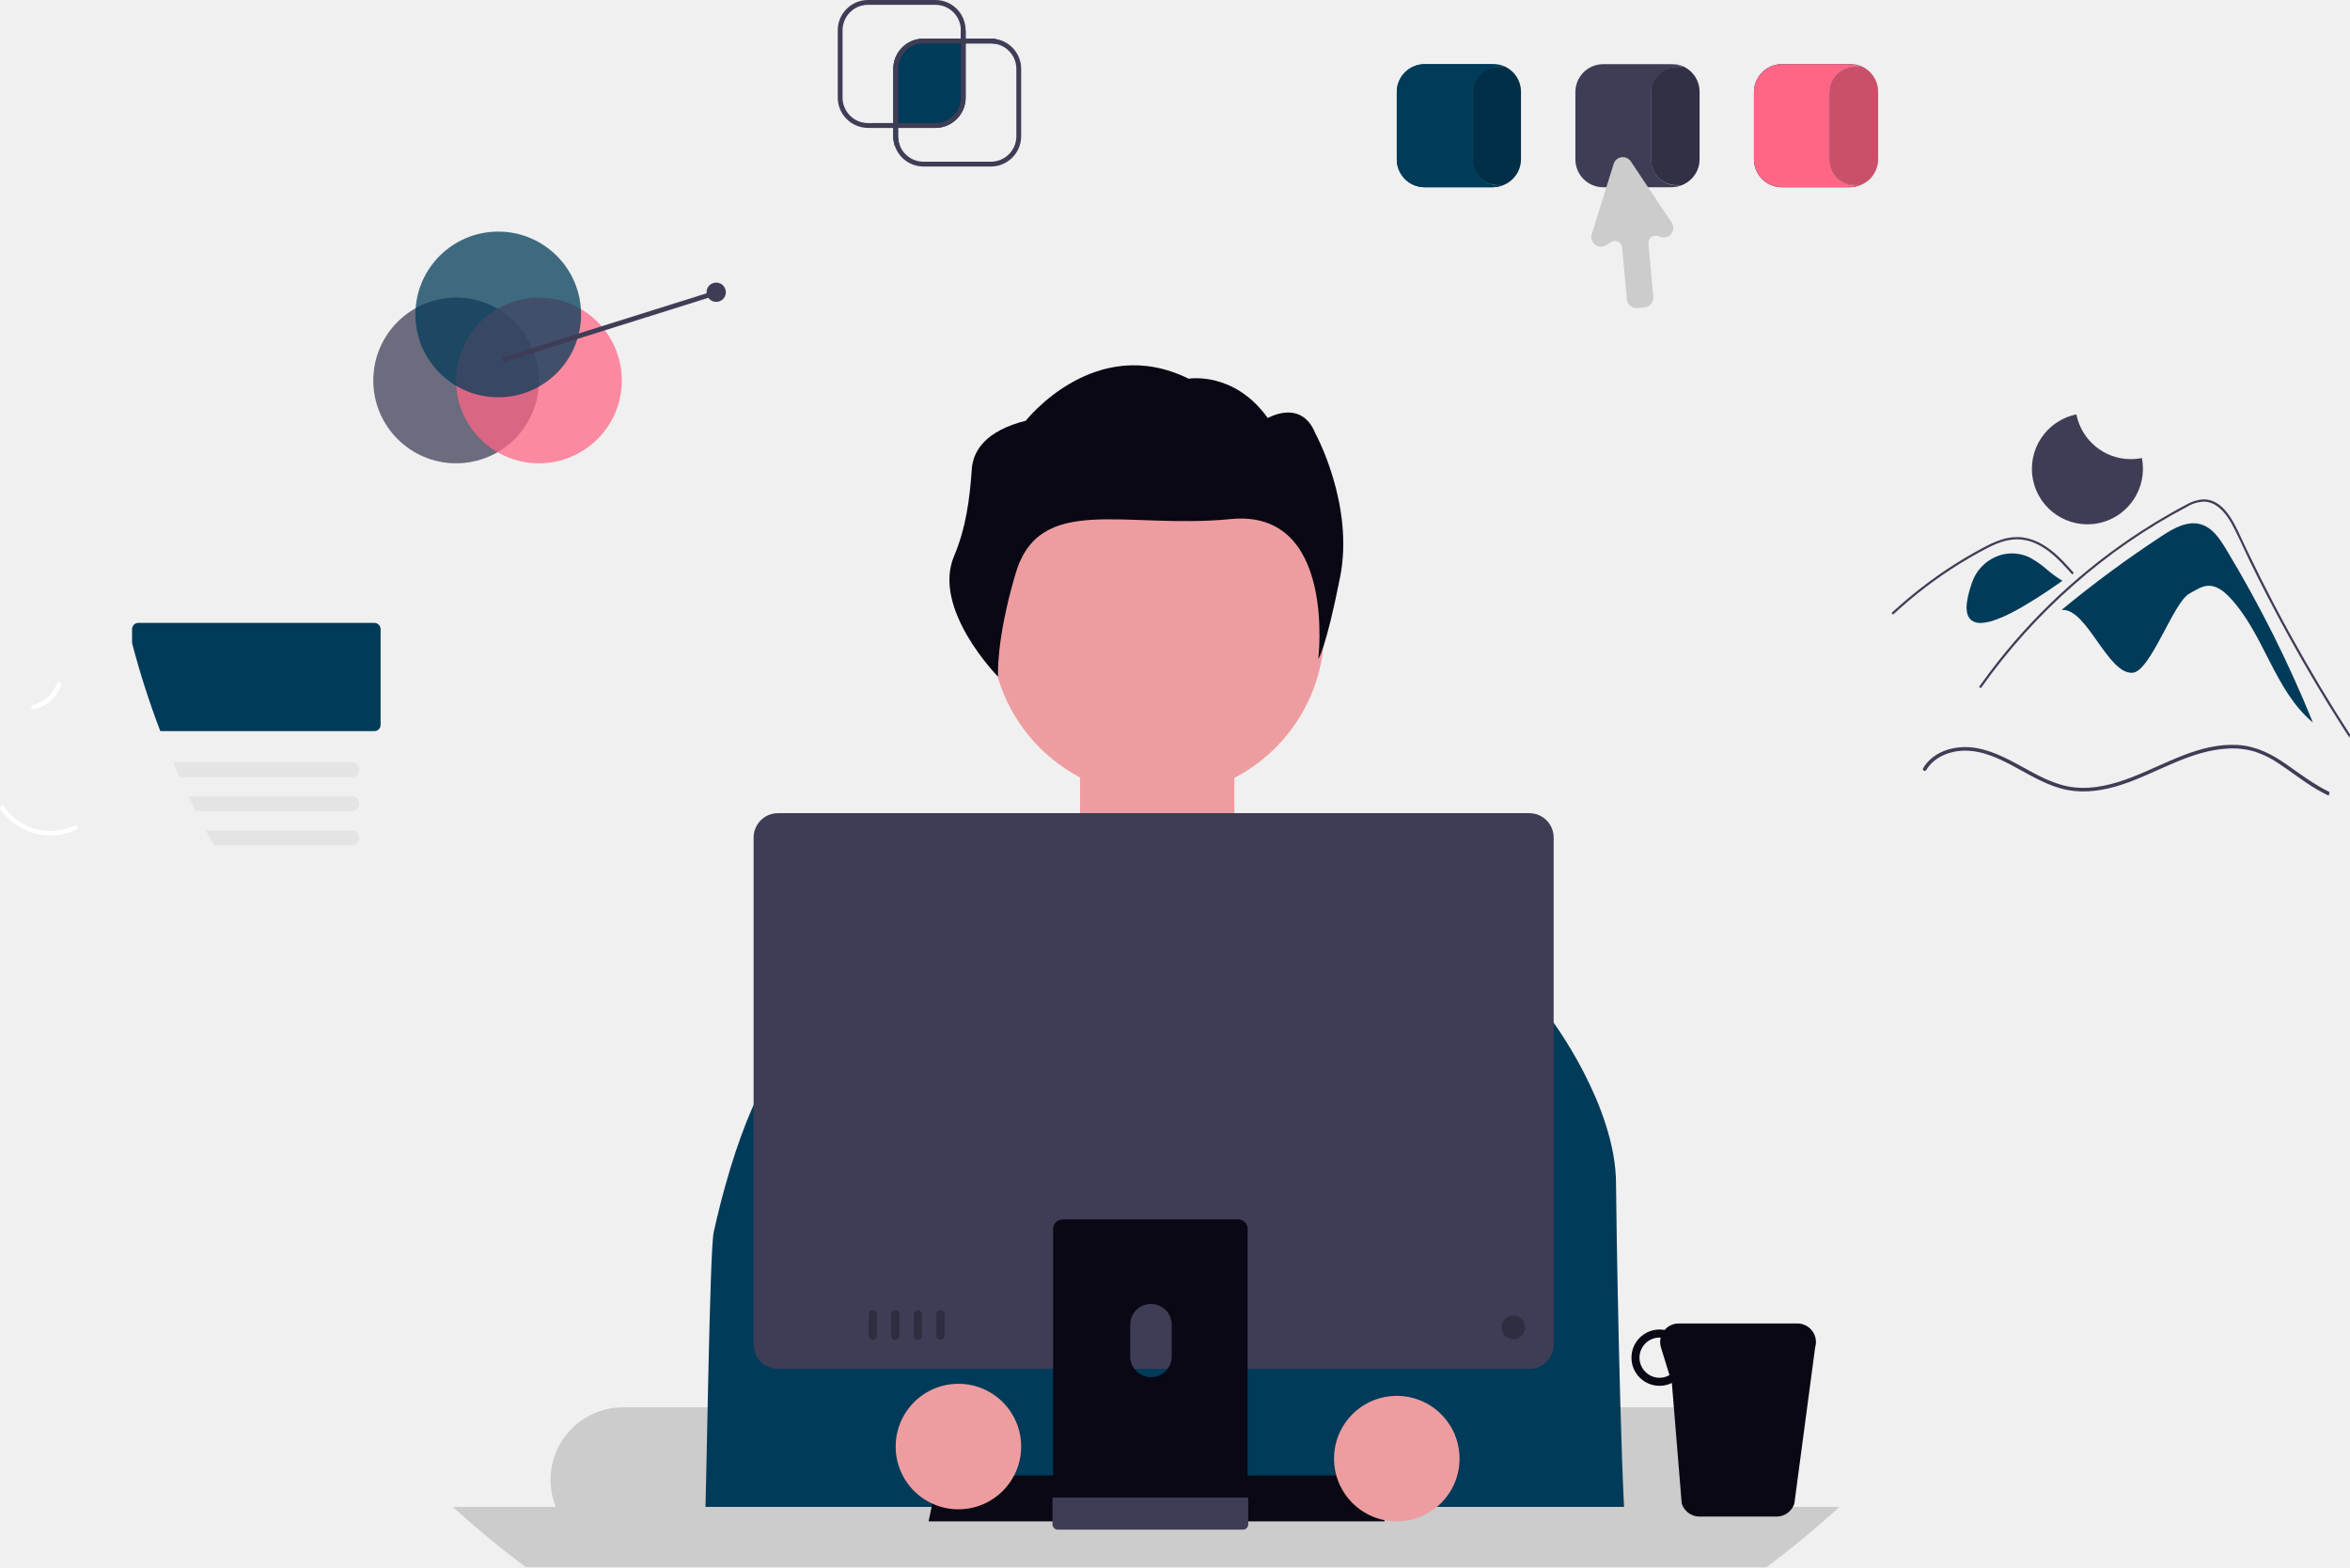
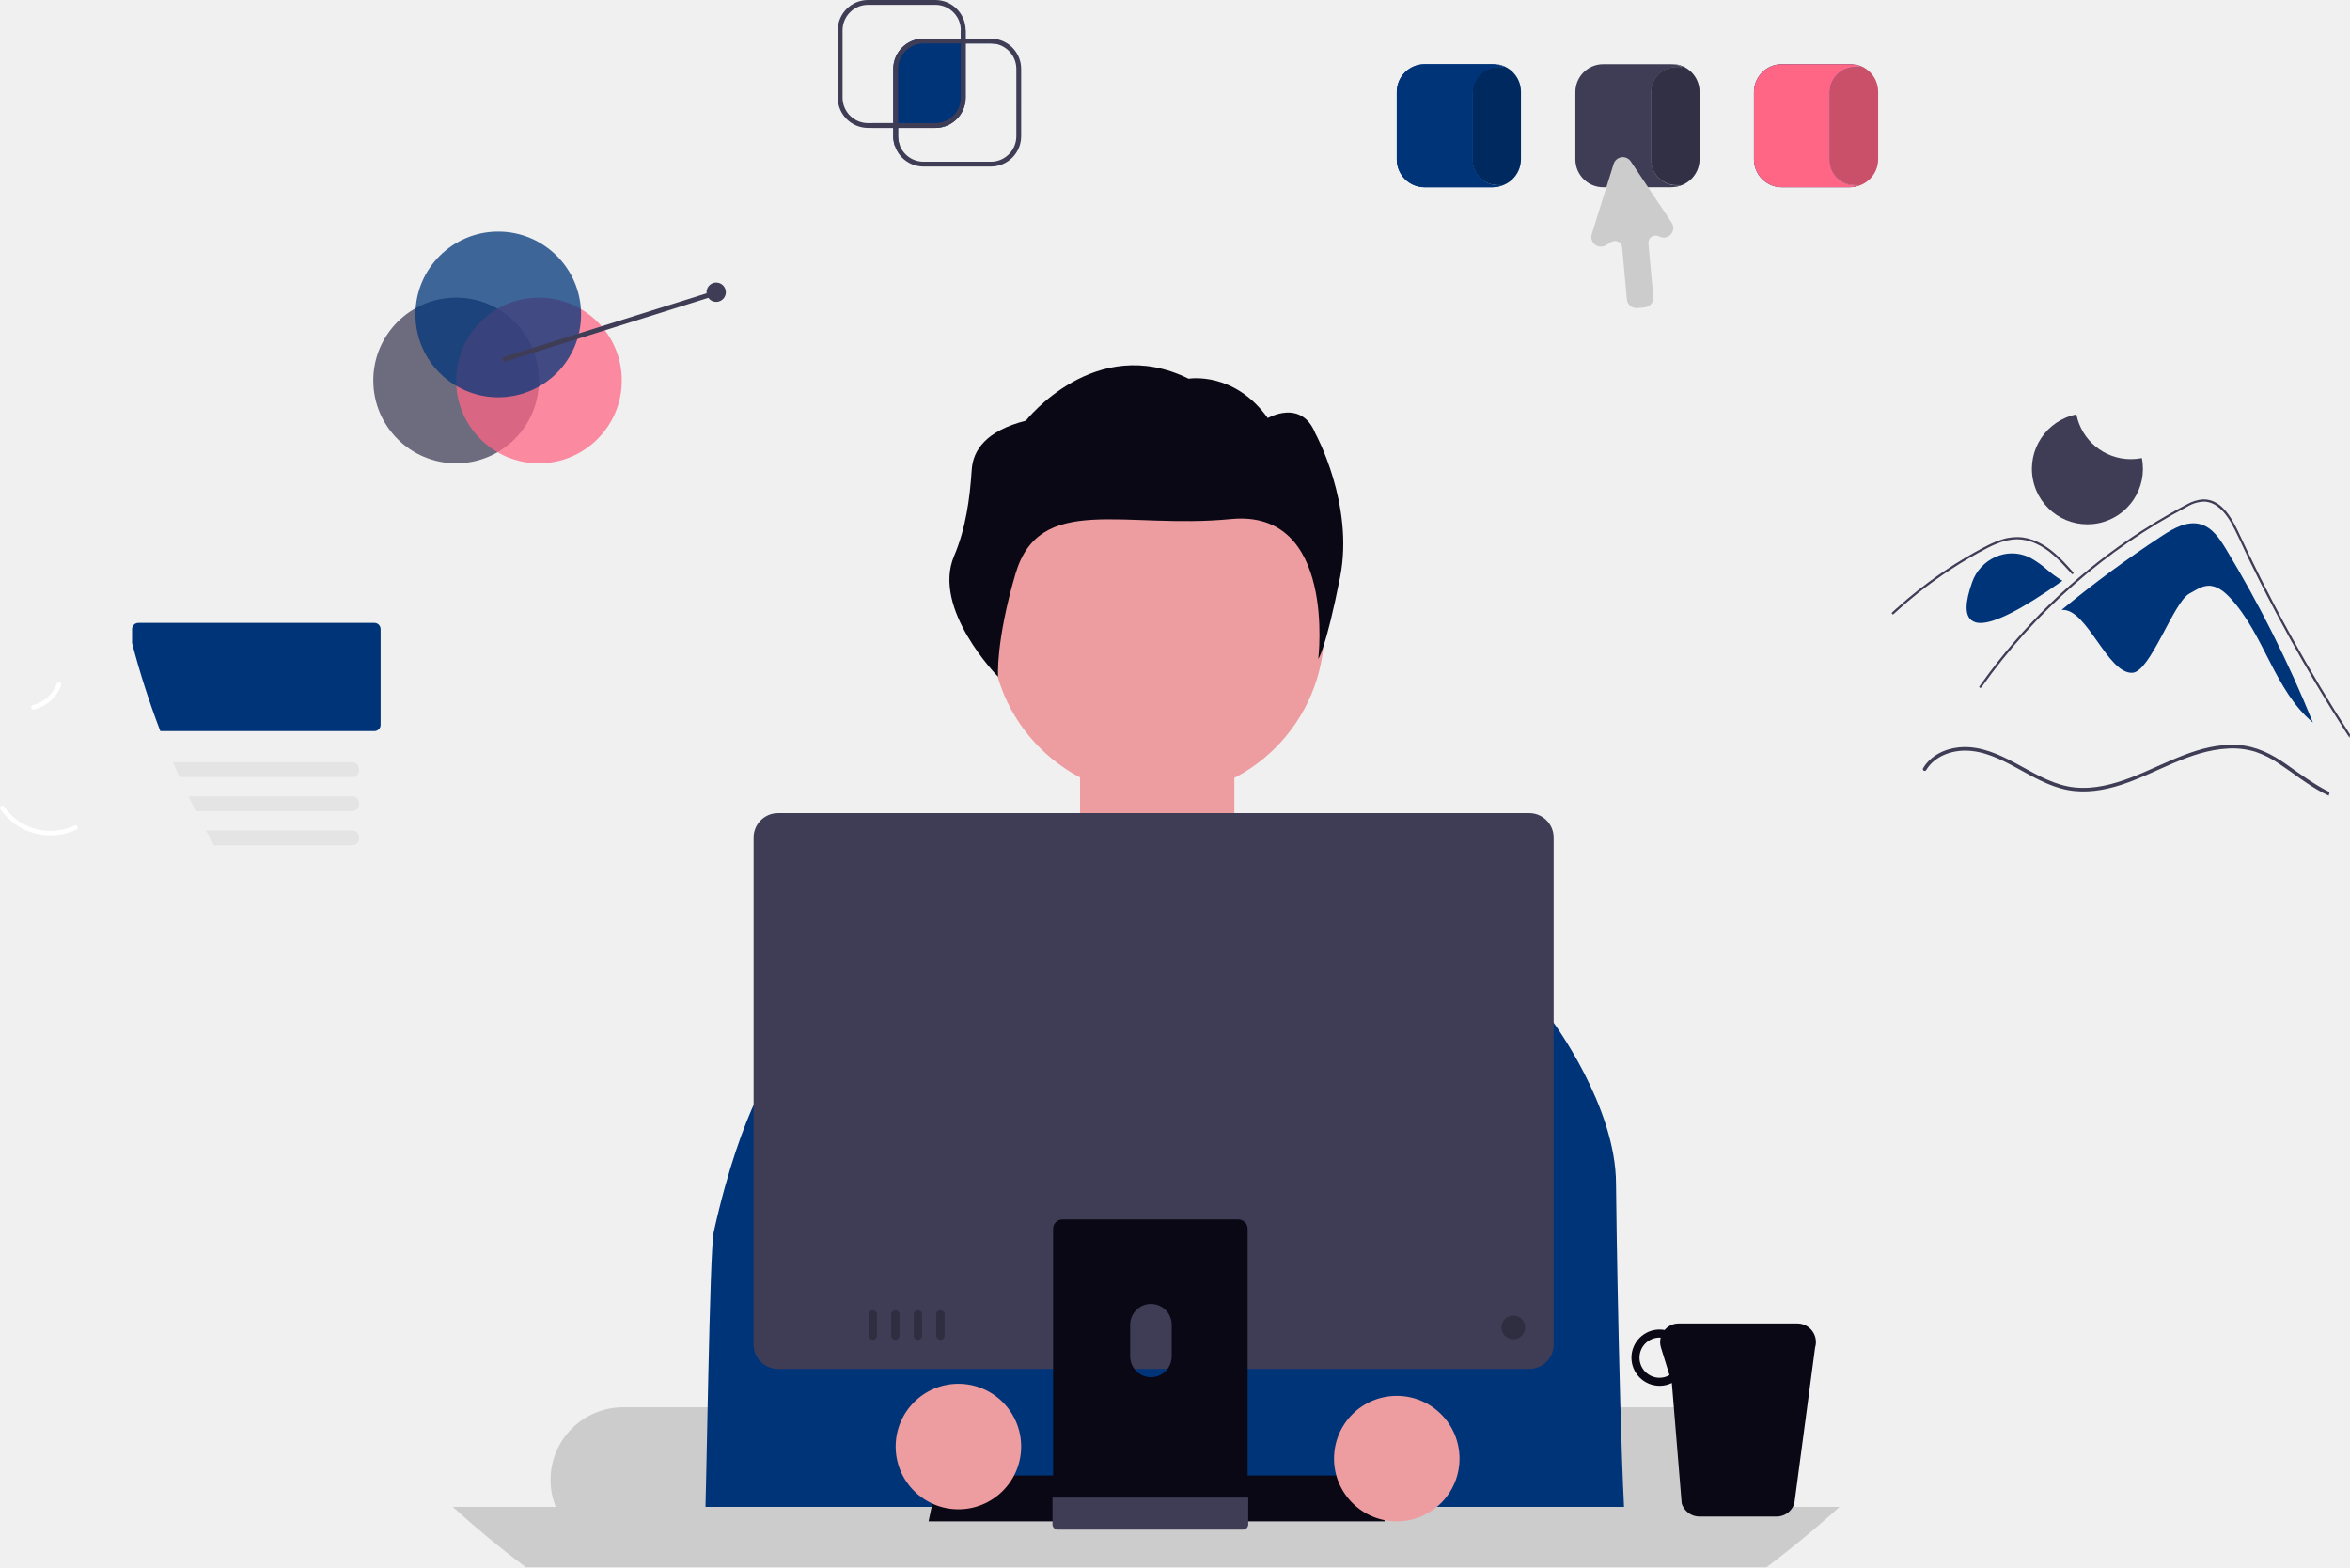
<svg xmlns="http://www.w3.org/2000/svg" width="800.117" height="533.577" viewBox="0 0 800.117 533.577" role="img" artist="Katerina Limpitsouni" source="https://undraw.co/">
  <g transform="translate(-561.1 -255.53)">
    <path d="M227.085,491.32a20.667,20.667,0,0,1-25.842-6.955c-.56-.819.685-1.728,1.246-.908a19.137,19.137,0,0,0,24.052,6.421c.895-.428,1.434,1.017.544,1.443Z" transform="translate(359.999 46.668)" fill="#fff" />
    <path d="M213.126,445.381a11.7,11.7,0,0,0,8.27-7.4c.334-.936,1.737-.294,1.4.635a13.109,13.109,0,0,1-9.131,8.212.8.8,0,0,1-.993-.449A.775.775,0,0,1,213.126,445.381Z" transform="translate(359.099 50.233)" fill="#fff" />
    <path d="M789.88,705.353H429.157A24.746,24.746,0,0,0,404.44,730.07a24.468,24.468,0,0,0,1.783,9.195,24.719,24.719,0,0,0,22.934,15.53H789.88a24.719,24.719,0,0,0,21.332-12.244,23.863,23.863,0,0,0,1.611-3.287,24.468,24.468,0,0,0,1.783-9.195,24.753,24.753,0,0,0-24.725-24.717Z" transform="translate(344.106 29.299)" fill="#ccc" />
    <rect width="52.545" height="61.763" transform="translate(928.822 509.469)" fill="#ed9da0" />
    <path d="M421.339,358.755h5.493A10.071,10.071,0,0,1,436.9,368.826H411.268a10.071,10.071,0,0,1,10.071-10.071Z" transform="translate(525.879 110.849)" fill="#ccc" />
    <circle cx="56.737" cy="56.737" r="56.737" transform="translate(898.509 413.264)" fill="#ed9da0" />
    <path d="M559.362,356.041c.429-6.516,4.738-13.183,18.427-16.667,0,0,23.494-30.042,55.419-14.288,0,0,15.477-2.663,26.954,13.4,0,0,11.379-6.711,16.179,5.184,0,0,13.345,24.263,8.432,49.012s-7.428,27.837-7.428,27.837,6.262-51.192-29.808-47.642-65.11-9.135-73.279,18.638c-6.783,23.061-5.928,35.038-5.928,35.038s-22.682-23.006-14.97-41.121C557.306,376.162,558.7,366.089,559.362,356.041Z" transform="translate(332.592 59.378)" fill="#090814" />
-     <path d="M461.292,735.055H775.121c-2.1-23.939-3.468-115.447-3.468-121.469,0-26.564-21.736-55.552-21.736-55.552l-7.78-4.3-64.973-20.271L660.349,511.62a18.7,18.7,0,0,0-14.975-7.312l-53.115.4a18.754,18.754,0,0,0-12.6,4.992l-32.891,30.512L498.53,563.247l-.082-.082-.5.375-7.159,5.156-4.6,3.328S474.1,586.518,464.444,629.99C462.991,636.529,461.972,721.17,461.292,735.055Z" transform="translate(339.663 45.013)" fill="#003B59" />
+     <path d="M461.292,735.055H775.121c-2.1-23.939-3.468-115.447-3.468-121.469,0-26.564-21.736-55.552-21.736-55.552l-7.78-4.3-64.973-20.271L660.349,511.62a18.7,18.7,0,0,0-14.975-7.312l-53.115.4a18.754,18.754,0,0,0-12.6,4.992l-32.891,30.512L498.53,563.247l-.082-.082-.5.375-7.159,5.156-4.6,3.328S474.1,586.518,464.444,629.99C462.991,636.529,461.972,721.17,461.292,735.055Z" transform="translate(339.663 45.013)" fill="#003479" />
    <path d="M840.492,742.14c-.756.69-1.52,1.372-2.284,2.054q-4.339,3.858-8.8,7.584-6.742,5.62-13.764,10.9H393.169q-12.9-9.688-24.857-20.543Z" transform="translate(346.93 26.424)" fill="#ccc" />
    <path d="M501.606,687.088H346.3l3.286-15.612h148.73Z" transform="translate(530.957 86.407)" fill="#090814" />
    <path d="M860.165,674.4H819.753a6.242,6.242,0,0,0-4.791,2.219,9.059,9.059,0,0,0-1.709-.164,9.585,9.585,0,1,0,0,19.17,9.476,9.476,0,0,0,4.173-.969l.675,8.282,2.679,32.737a5.976,5.976,0,0,0,.509,1.175,6.3,6.3,0,0,0,5.53,3.287H853.1a6.323,6.323,0,0,0,5.538-3.287,6.479,6.479,0,0,0,.5-1.175l7.067-53.1a6.319,6.319,0,0,0-6.04-8.176Zm-46.911,18.489a6.849,6.849,0,0,1,0-13.7c.123,0,.238.033.362.041a6.275,6.275,0,0,0,.1,3.344l2.892,9.4a6.737,6.737,0,0,1-3.353.912Z" transform="translate(312.902 31.719)" fill="#090814" />
    <path d="M743.547,485.931H487.732a8.3,8.3,0,0,0-8.291,8.291V666.846a8.3,8.3,0,0,0,8.291,8.291H743.547a8.3,8.3,0,0,0,8.291-8.291V494.222a8.3,8.3,0,0,0-8.291-8.291Z" transform="translate(338.244 46.449)" fill="#3f3d56" />
    <path d="M653.095,635.977H593.25a3.193,3.193,0,0,0-3.188,3.2v94.538h66.23V639.173a3.195,3.195,0,0,0-3.2-3.2Zm-29.721,53.715a7.1,7.1,0,0,1-7.067-7.067v-10.9a7.067,7.067,0,0,1,14.133,0v10.9a7.1,7.1,0,0,1-7.067,7.067Z" transform="translate(329.598 34.722)" fill="#090814" />
    <path d="M589.839,738.717v9.121a1.787,1.787,0,0,0,1.783,1.783H654.7a1.792,1.792,0,0,0,1.783-1.783v-9.121Z" transform="translate(329.615 26.691)" fill="#3f3d56" />
    <circle cx="4.039" cy="4.039" r="4.039" transform="translate(1072.313 703.414)" fill="#2f2e41" />
    <path d="M523.347,669.493a1.413,1.413,0,0,0-1.413,1.413v7.272a1.413,1.413,0,1,0,2.827,0v-7.272a1.413,1.413,0,0,0-1.413-1.413Z" transform="translate(334.923 32.102)" fill="#2f2e41" />
    <path d="M531.672,669.493a1.413,1.413,0,0,0-1.413,1.413v7.272a1.413,1.413,0,1,0,2.827,0v-7.272a1.413,1.413,0,0,0-1.413-1.413Z" transform="translate(334.272 32.102)" fill="#2f2e41" />
    <path d="M540,669.493a1.413,1.413,0,0,0-1.413,1.413v7.272a1.413,1.413,0,1,0,2.827,0v-7.272A1.413,1.413,0,0,0,540,669.493Z" transform="translate(333.622 32.102)" fill="#2f2e41" />
    <path d="M548.323,669.493a1.413,1.413,0,0,0-1.413,1.413v7.272a1.413,1.413,0,1,0,2.827,0v-7.272a1.413,1.413,0,0,0-1.413-1.413Z" transform="translate(332.971 32.102)" fill="#2f2e41" />
    <circle cx="21.364" cy="21.364" r="21.364" transform="translate(866.053 726.657)" fill="#ed9da0" />
    <circle cx="21.364" cy="21.364" r="21.364" transform="translate(1015.307 730.766)" fill="#ed9da0" />
-     <path d="M951.482,443.834c-2.111-3.492-4.613-7.22-8.531-8.36-4.537-1.32-9.2,1.3-13.151,3.891a383.216,383.216,0,0,0-34.1,25.128l.012.136c8.483-.585,15.524,21.972,24.007,21.387,6.129-.423,13.912-24.045,19.328-26.945,2.055-1.1,4.059-2.57,6.388-2.672,2.894-.127,5.417,1.894,7.4,4.005,11.729,12.49,15.123,31.589,28.281,42.562a417.584,417.584,0,0,0-29.629-59.131Z" transform="translate(367.473 -1.438)" fill="#003B59" />
+     <path d="M951.482,443.834c-2.111-3.492-4.613-7.22-8.531-8.36-4.537-1.32-9.2,1.3-13.151,3.891a383.216,383.216,0,0,0-34.1,25.128l.012.136c8.483-.585,15.524,21.972,24.007,21.387,6.129-.423,13.912-24.045,19.328-26.945,2.055-1.1,4.059-2.57,6.388-2.672,2.894-.127,5.417,1.894,7.4,4.005,11.729,12.49,15.123,31.589,28.281,42.562a417.584,417.584,0,0,0-29.629-59.131Z" transform="translate(367.473 -1.438)" fill="#003479" />
    <path d="M971.668,473.478q9.281,16.763,19.688,32.86v.008c-.041.378-.1.756-.156,1.134q-1.257-1.923-2.49-3.862-9.343-14.655-17.757-29.869-3.994-7.235-7.79-14.585-2.934-5.694-5.744-11.455c-.534-1.1-1.052-2.2-1.569-3.311-1.216-2.6-2.416-5.21-3.7-7.773-1.463-2.925-3.246-5.982-5.933-7.946A8.094,8.094,0,0,0,942,427.052a11.772,11.772,0,0,0-6.105,1.75,196.482,196.482,0,0,0-38.645,26.648A201.367,201.367,0,0,0,865.865,490.3c-.279.394-.937.016-.657-.386,1.109-1.561,2.227-3.1,3.377-4.626a202.328,202.328,0,0,1,51.645-48.169q5.017-3.254,10.23-6.2c1.75-.994,3.509-1.972,5.3-2.892a12.923,12.923,0,0,1,5.62-1.742c6.82-.107,10.354,7.617,12.778,12.811q1.134,2.453,2.309,4.9,4.425,9.244,9.195,18.341Q968.6,467.936,971.668,473.478Z" transform="translate(369.861 -0.747)" fill="#3f3d56" />
    <path d="M894.057,452.725c-.4-.442-.79-.883-1.189-1.325-3.144-3.477-6.518-6.914-10.836-8.908a15.72,15.72,0,0,0-6.586-1.527,18.8,18.8,0,0,0-6.839,1.491c-1.03.411-2.036.878-3.028,1.375-1.133.57-2.246,1.178-3.354,1.792q-3.119,1.726-6.157,3.6-6.045,3.736-11.712,8.043-2.937,2.233-5.754,4.613-2.619,2.211-5.133,4.54c-.358.331-.893-.2-.535-.535.442-.411.888-.82,1.335-1.224q1.893-1.711,3.846-3.356,3.562-3.006,7.308-5.779,5.826-4.315,12.052-8.045,3.112-1.862,6.309-3.568c.644-.343,1.295-.679,1.953-1a31.142,31.142,0,0,1,4.643-1.89,16.518,16.518,0,0,1,7.013-.689,18.259,18.259,0,0,1,6.47,2.238c4.24,2.37,7.528,6.034,10.728,9.61C894.915,452.551,894.383,453.089,894.057,452.725Z" transform="translate(372.387 -1.837)" fill="#3f3d56" />
-     <path d="M865.193,469.927a4.882,4.882,0,0,1-3.028-.867c-2.346-1.777-2.285-6.047.188-13.052a14.734,14.734,0,0,1,7.976-8.572,13.653,13.653,0,0,1,11-.065q.455.2.9.424h0a32.385,32.385,0,0,1,5.623,3.989,37.148,37.148,0,0,0,4.683,3.459l.551.323-.522.368C879.245,465.3,870.221,469.927,865.193,469.927Z" transform="translate(370.227 -2.308)" fill="#003B59" />
+     <path d="M865.193,469.927a4.882,4.882,0,0,1-3.028-.867c-2.346-1.777-2.285-6.047.188-13.052a14.734,14.734,0,0,1,7.976-8.572,13.653,13.653,0,0,1,11-.065q.455.2.9.424h0a32.385,32.385,0,0,1,5.623,3.989,37.148,37.148,0,0,0,4.683,3.459l.551.323-.522.368C879.245,465.3,870.221,469.927,865.193,469.927Z" transform="translate(370.227 -2.308)" fill="#003479" />
    <path d="M918.264,410.146a18.9,18.9,0,0,1-18.541-15.236,18.9,18.9,0,1,0,22.292,14.862A18.983,18.983,0,0,1,918.264,410.146Z" transform="translate(368.342 1.705)" fill="#3f3d56" />
    <circle cx="28.203" cy="28.203" r="28.203" transform="translate(688.196 356.857)" fill="#3f3d56" opacity="0.74" />
    <circle cx="28.203" cy="28.203" r="28.203" transform="translate(716.399 356.857)" fill="#ff6584" opacity="0.74" />
-     <circle cx="28.203" cy="28.203" r="28.203" transform="translate(702.536 334.379)" fill="#003B59" opacity="0.74" />
+     <circle cx="28.203" cy="28.203" r="28.203" transform="translate(702.536 334.379)" fill="#003479" opacity="0.74" />
    <rect width="75.934" height="1.643" transform="translate(732.045 377.26) rotate(-17.441)" fill="#3f3d56" />
    <path d="M835.379,229.333h-.468a9.408,9.408,0,0,1,4.2.993h-2.131a8.67,8.67,0,0,0-8.66,8.66v22.943a8.67,8.67,0,0,0,8.66,8.66h1.358a9.418,9.418,0,0,1-3.426.65h.468a9.493,9.493,0,0,0,9.482-9.482V238.815a9.493,9.493,0,0,0-9.482-9.482Z" transform="translate(355.707 47.972)" fill="#ff6584" />
    <path d="M835.379,229.333h-.468a9.408,9.408,0,0,1,4.2.993h-2.131a8.67,8.67,0,0,0-8.66,8.66v22.943a8.67,8.67,0,0,0,8.66,8.66h1.358a9.418,9.418,0,0,1-3.426.65h.468a9.493,9.493,0,0,0,9.482-9.482V238.815a9.493,9.493,0,0,0-9.482-9.482Z" transform="translate(355.707 47.972)" opacity="0.21" />
-     <path d="M834.887,270.667a8.67,8.67,0,0,1-8.66-8.66V239.064a8.67,8.67,0,0,1,8.66-8.66h2.131a9.409,9.409,0,0,0-4.2-.993H809.877a9.493,9.493,0,0,0-9.482,9.482v22.943a9.493,9.493,0,0,0,9.482,9.482H832.82a9.418,9.418,0,0,0,3.426-.65Z" transform="translate(357.89 47.966)" fill="#003B59" />
+     <path d="M834.887,270.667a8.67,8.67,0,0,1-8.66-8.66V239.064a8.67,8.67,0,0,1,8.66-8.66h2.131a9.409,9.409,0,0,0-4.2-.993H809.877a9.493,9.493,0,0,0-9.482,9.482v22.943a9.493,9.493,0,0,0,9.482,9.482H832.82a9.418,9.418,0,0,0,3.426-.65Z" transform="translate(357.89 47.966)" fill="#003479" />
    <path d="M834.887,270.667a8.67,8.67,0,0,1-8.66-8.66V239.064a8.67,8.67,0,0,1,8.66-8.66h2.131a9.409,9.409,0,0,0-4.2-.993H809.877a9.493,9.493,0,0,0-9.482,9.482v22.943a9.493,9.493,0,0,0,9.482,9.482H832.82a9.418,9.418,0,0,0,3.426-.65Z" transform="translate(357.89 47.966)" fill="#ff6584" />
    <circle cx="3.287" cy="3.287" r="3.287" transform="translate(801.662 351.735)" fill="#3f3d56" />
    <path d="M968.052,541.114c4.815,3.394,9.441,6.853,14.733,9.466-.1.4-.205.813-.3,1.216-.649-.3-1.282-.625-1.915-.953-5.366-2.81-9.984-6.631-15.021-9.951a32.41,32.41,0,0,0-8.1-4.059,26.73,26.73,0,0,0-9.261-1.085c-13.041.641-24.216,8.423-36.336,12.342-5.933,1.923-12.244,2.95-18.431,1.742s-11.685-4.495-17.149-7.469c-5.39-2.942-11.266-5.9-17.56-5.9-5.127.008-10.518,2.062-13.262,6.6a.615.615,0,0,1-1.06-.624,12.93,12.93,0,0,1,2.243-2.8c3.583-3.394,8.85-4.733,13.69-4.339,6.261.509,11.972,3.468,17.387,6.442,5.744,3.155,11.627,6.549,18.267,7.239,6.557.69,13.049-1.027,19.129-3.336,11.775-4.478,23.394-11.939,36.492-11.11C957.772,534.927,963.064,537.605,968.052,541.114Z" transform="translate(371.489 -25.367)" fill="#3f3d56" />
-     <path d="M415.88,283.625v1.668a8.652,8.652,0,0,0-1.676-.164h-8.6v18.456a10.31,10.31,0,0,1-10.3,10.3H382.6v2.843a8.611,8.611,0,0,0,.666,3.32h-1.758a10.121,10.121,0,0,1-.551-3.32v-2.843h-6.985v-1.643h6.985V293.79a10.31,10.31,0,0,1,10.3-10.3h12.7V280.61h1.643v2.876h8.6a10.259,10.259,0,0,1,1.676.14Z" transform="translate(484.274 -14.808)" fill="#003B59" />
+     <path d="M415.88,283.625v1.668a8.652,8.652,0,0,0-1.676-.164h-8.6v18.456a10.31,10.31,0,0,1-10.3,10.3H382.6v2.843a8.611,8.611,0,0,0,.666,3.32h-1.758a10.121,10.121,0,0,1-.551-3.32v-2.843h-6.985v-1.643h6.985V293.79a10.31,10.31,0,0,1,10.3-10.3h12.7V280.61h1.643v2.876h8.6a10.259,10.259,0,0,1,1.676.14Z" transform="translate(484.274 -14.808)" fill="#003479" />
    <path d="M394.294,269.467H371.352a10.31,10.31,0,0,0-10.3,10.3v22.942a10.31,10.31,0,0,0,10.3,10.3h22.942a10.31,10.31,0,0,0,10.3-10.3V279.739A10.309,10.309,0,0,0,394.294,269.467Zm8.661,33.246a8.672,8.672,0,0,1-8.661,8.661H371.352a8.672,8.672,0,0,1-8.661-8.661V279.772a8.673,8.673,0,0,1,8.661-8.661h22.942a8.671,8.671,0,0,1,8.661,8.628Z" transform="translate(485.284 -13.938)" fill="#3f3d56" />
    <path d="M381.55,312.489v1.643h1.643v-1.643Zm0,0v1.643h1.643v-1.643Zm34.923-28.62a10.263,10.263,0,0,0-1.676-.14H391.854a10.31,10.31,0,0,0-10.3,10.3v22.942a10.12,10.12,0,0,0,.551,3.32,10.308,10.308,0,0,0,9.754,6.985H414.8a10.31,10.31,0,0,0,10.3-10.3V294.034A10.3,10.3,0,0,0,416.472,283.869Zm6.985,33.107a8.672,8.672,0,0,1-8.661,8.661H391.854a8.673,8.673,0,0,1-8.661-8.661V294.034a8.672,8.672,0,0,1,8.661-8.661H414.8a8.664,8.664,0,0,1,8.661,8.661Zm-41.907-4.487v1.643h1.643v-1.643Z" transform="translate(483.682 -15.052)" fill="#3f3d56" />
-     <path d="M337.958,547.3h-80.4a2.116,2.116,0,0,0-2.115,2.108v4.766a285.287,285.287,0,0,0,9.619,29.969h72.893a2.106,2.106,0,0,0,2.108-2.108V549.41A2.11,2.11,0,0,0,337.958,547.3Z" transform="translate(350.622 -79.698)" fill="#003B59" />
+     <path d="M337.958,547.3h-80.4a2.116,2.116,0,0,0-2.115,2.108v4.766a285.287,285.287,0,0,0,9.619,29.969h72.893a2.106,2.106,0,0,0,2.108-2.108V549.41A2.11,2.11,0,0,0,337.958,547.3Z" transform="translate(350.622 -79.698)" fill="#003479" />
    <path d="M334.679,609.663H273.737c.725,1.7,1.464,3.389,2.23,5.07h58.711C337.987,614.781,337.953,609.616,334.679,609.663Z" transform="translate(346.241 -94.634)" fill="#e4e4e4" />
    <path d="M336.344,624.941H280.69q1.22,2.552,2.508,5.071h53.146C339.652,630.059,339.618,624.9,336.344,624.941Z" transform="translate(344.576 -98.294)" fill="#e4e4e4" />
    <path d="M338.212,640.229H288.489c.908,1.7,1.844,3.389,2.793,5.07h46.93C341.52,645.346,341.486,640.181,338.212,640.229Z" transform="translate(342.708 -101.956)" fill="#e4e4e4" />
    <path d="M901.341,229.333h-.468a9.409,9.409,0,0,1,4.2.993H902.94a8.67,8.67,0,0,0-8.661,8.66v22.943a8.67,8.67,0,0,0,8.66,8.66H904.3a9.417,9.417,0,0,1-3.426.65h.468a9.493,9.493,0,0,0,9.482-9.482V238.815a9.493,9.493,0,0,0-9.482-9.482Z" transform="translate(228.938 47.972)" fill="#3f3d56" />
    <path d="M901.341,229.333h-.468a9.409,9.409,0,0,1,4.2.993H902.94a8.67,8.67,0,0,0-8.661,8.66v22.943a8.67,8.67,0,0,0,8.66,8.66H904.3a9.417,9.417,0,0,1-3.426.65h.468a9.493,9.493,0,0,0,9.482-9.482V238.815a9.493,9.493,0,0,0-9.482-9.482Z" transform="translate(228.938 47.972)" opacity="0.21" />
-     <path d="M835.379,229.333h-.468a9.408,9.408,0,0,1,4.2.993h-2.131a8.67,8.67,0,0,0-8.66,8.66v22.943a8.67,8.67,0,0,0,8.66,8.66h1.358a9.418,9.418,0,0,1-3.426.65h.468a9.493,9.493,0,0,0,9.482-9.482V238.815a9.493,9.493,0,0,0-9.482-9.482Z" transform="translate(234.094 47.972)" fill="#003B59" />
+     <path d="M835.379,229.333h-.468a9.408,9.408,0,0,1,4.2.993h-2.131a8.67,8.67,0,0,0-8.66,8.66v22.943a8.67,8.67,0,0,0,8.66,8.66h1.358a9.418,9.418,0,0,1-3.426.65h.468a9.493,9.493,0,0,0,9.482-9.482V238.815a9.493,9.493,0,0,0-9.482-9.482Z" transform="translate(234.094 47.972)" fill="#003479" />
    <path d="M835.379,229.333h-.468a9.408,9.408,0,0,1,4.2.993h-2.131a8.67,8.67,0,0,0-8.66,8.66v22.943a8.67,8.67,0,0,0,8.66,8.66h1.358a9.418,9.418,0,0,1-3.426.65h.468a9.493,9.493,0,0,0,9.482-9.482V238.815a9.493,9.493,0,0,0-9.482-9.482Z" transform="translate(234.094 47.972)" opacity="0.21" />
-     <path d="M834.887,270.667a8.67,8.67,0,0,1-8.66-8.66V239.064a8.67,8.67,0,0,1,8.66-8.66h2.131a9.409,9.409,0,0,0-4.2-.993H809.877a9.493,9.493,0,0,0-9.482,9.482v22.943a9.493,9.493,0,0,0,9.482,9.482H832.82a9.418,9.418,0,0,0,3.426-.65Z" transform="translate(236.277 47.966)" fill="#003B59" />
+     <path d="M834.887,270.667a8.67,8.67,0,0,1-8.66-8.66V239.064a8.67,8.67,0,0,1,8.66-8.66h2.131a9.409,9.409,0,0,0-4.2-.993H809.877a9.493,9.493,0,0,0-9.482,9.482v22.943a9.493,9.493,0,0,0,9.482,9.482H832.82a9.418,9.418,0,0,0,3.426-.65Z" transform="translate(236.277 47.966)" fill="#003479" />
    <path d="M900.849,270.667a8.67,8.67,0,0,1-8.661-8.66V239.064a8.67,8.67,0,0,1,8.661-8.66h2.131a9.408,9.408,0,0,0-4.2-.993H875.839a9.493,9.493,0,0,0-9.482,9.482v22.943a9.493,9.493,0,0,0,9.482,9.482h22.943a9.418,9.418,0,0,0,3.426-.65Z" transform="translate(231.121 47.966)" fill="#3f3d56" />
    <path d="M899.6,286.038,891.565,274l-5.875-8.8a3.269,3.269,0,0,0-5.842.846L877.374,274l-4.98,15.982a3.275,3.275,0,0,0,4.848,3.755l1.767-1.093a2.453,2.453,0,0,1,3.731,1.865l1.619,17.667a3.28,3.28,0,0,0,3.254,2.975c.1,0,.2-.008.3-.016l2.482-.222a3.268,3.268,0,0,0,2.958-3.558l-1.668-18.242a2.45,2.45,0,0,1,3.468-2.449l.362.164a3.27,3.27,0,0,0,4.084-4.791Z" transform="translate(230.66 45.283)" fill="#ccc" />
-     <path d="M834.887,270.667a8.67,8.67,0,0,1-8.66-8.66V239.064a8.67,8.67,0,0,1,8.66-8.66h2.131a9.409,9.409,0,0,0-4.2-.993H809.877a9.493,9.493,0,0,0-9.482,9.482v22.943a9.493,9.493,0,0,0,9.482,9.482H832.82a9.418,9.418,0,0,0,3.426-.65Z" transform="translate(236.277 47.966)" fill="#003B59" />
+     <path d="M834.887,270.667a8.67,8.67,0,0,1-8.66-8.66V239.064a8.67,8.67,0,0,1,8.66-8.66h2.131a9.409,9.409,0,0,0-4.2-.993H809.877a9.493,9.493,0,0,0-9.482,9.482v22.943a9.493,9.493,0,0,0,9.482,9.482H832.82a9.418,9.418,0,0,0,3.426-.65Z" transform="translate(236.277 47.966)" fill="#003479" />
  </g>
</svg>
